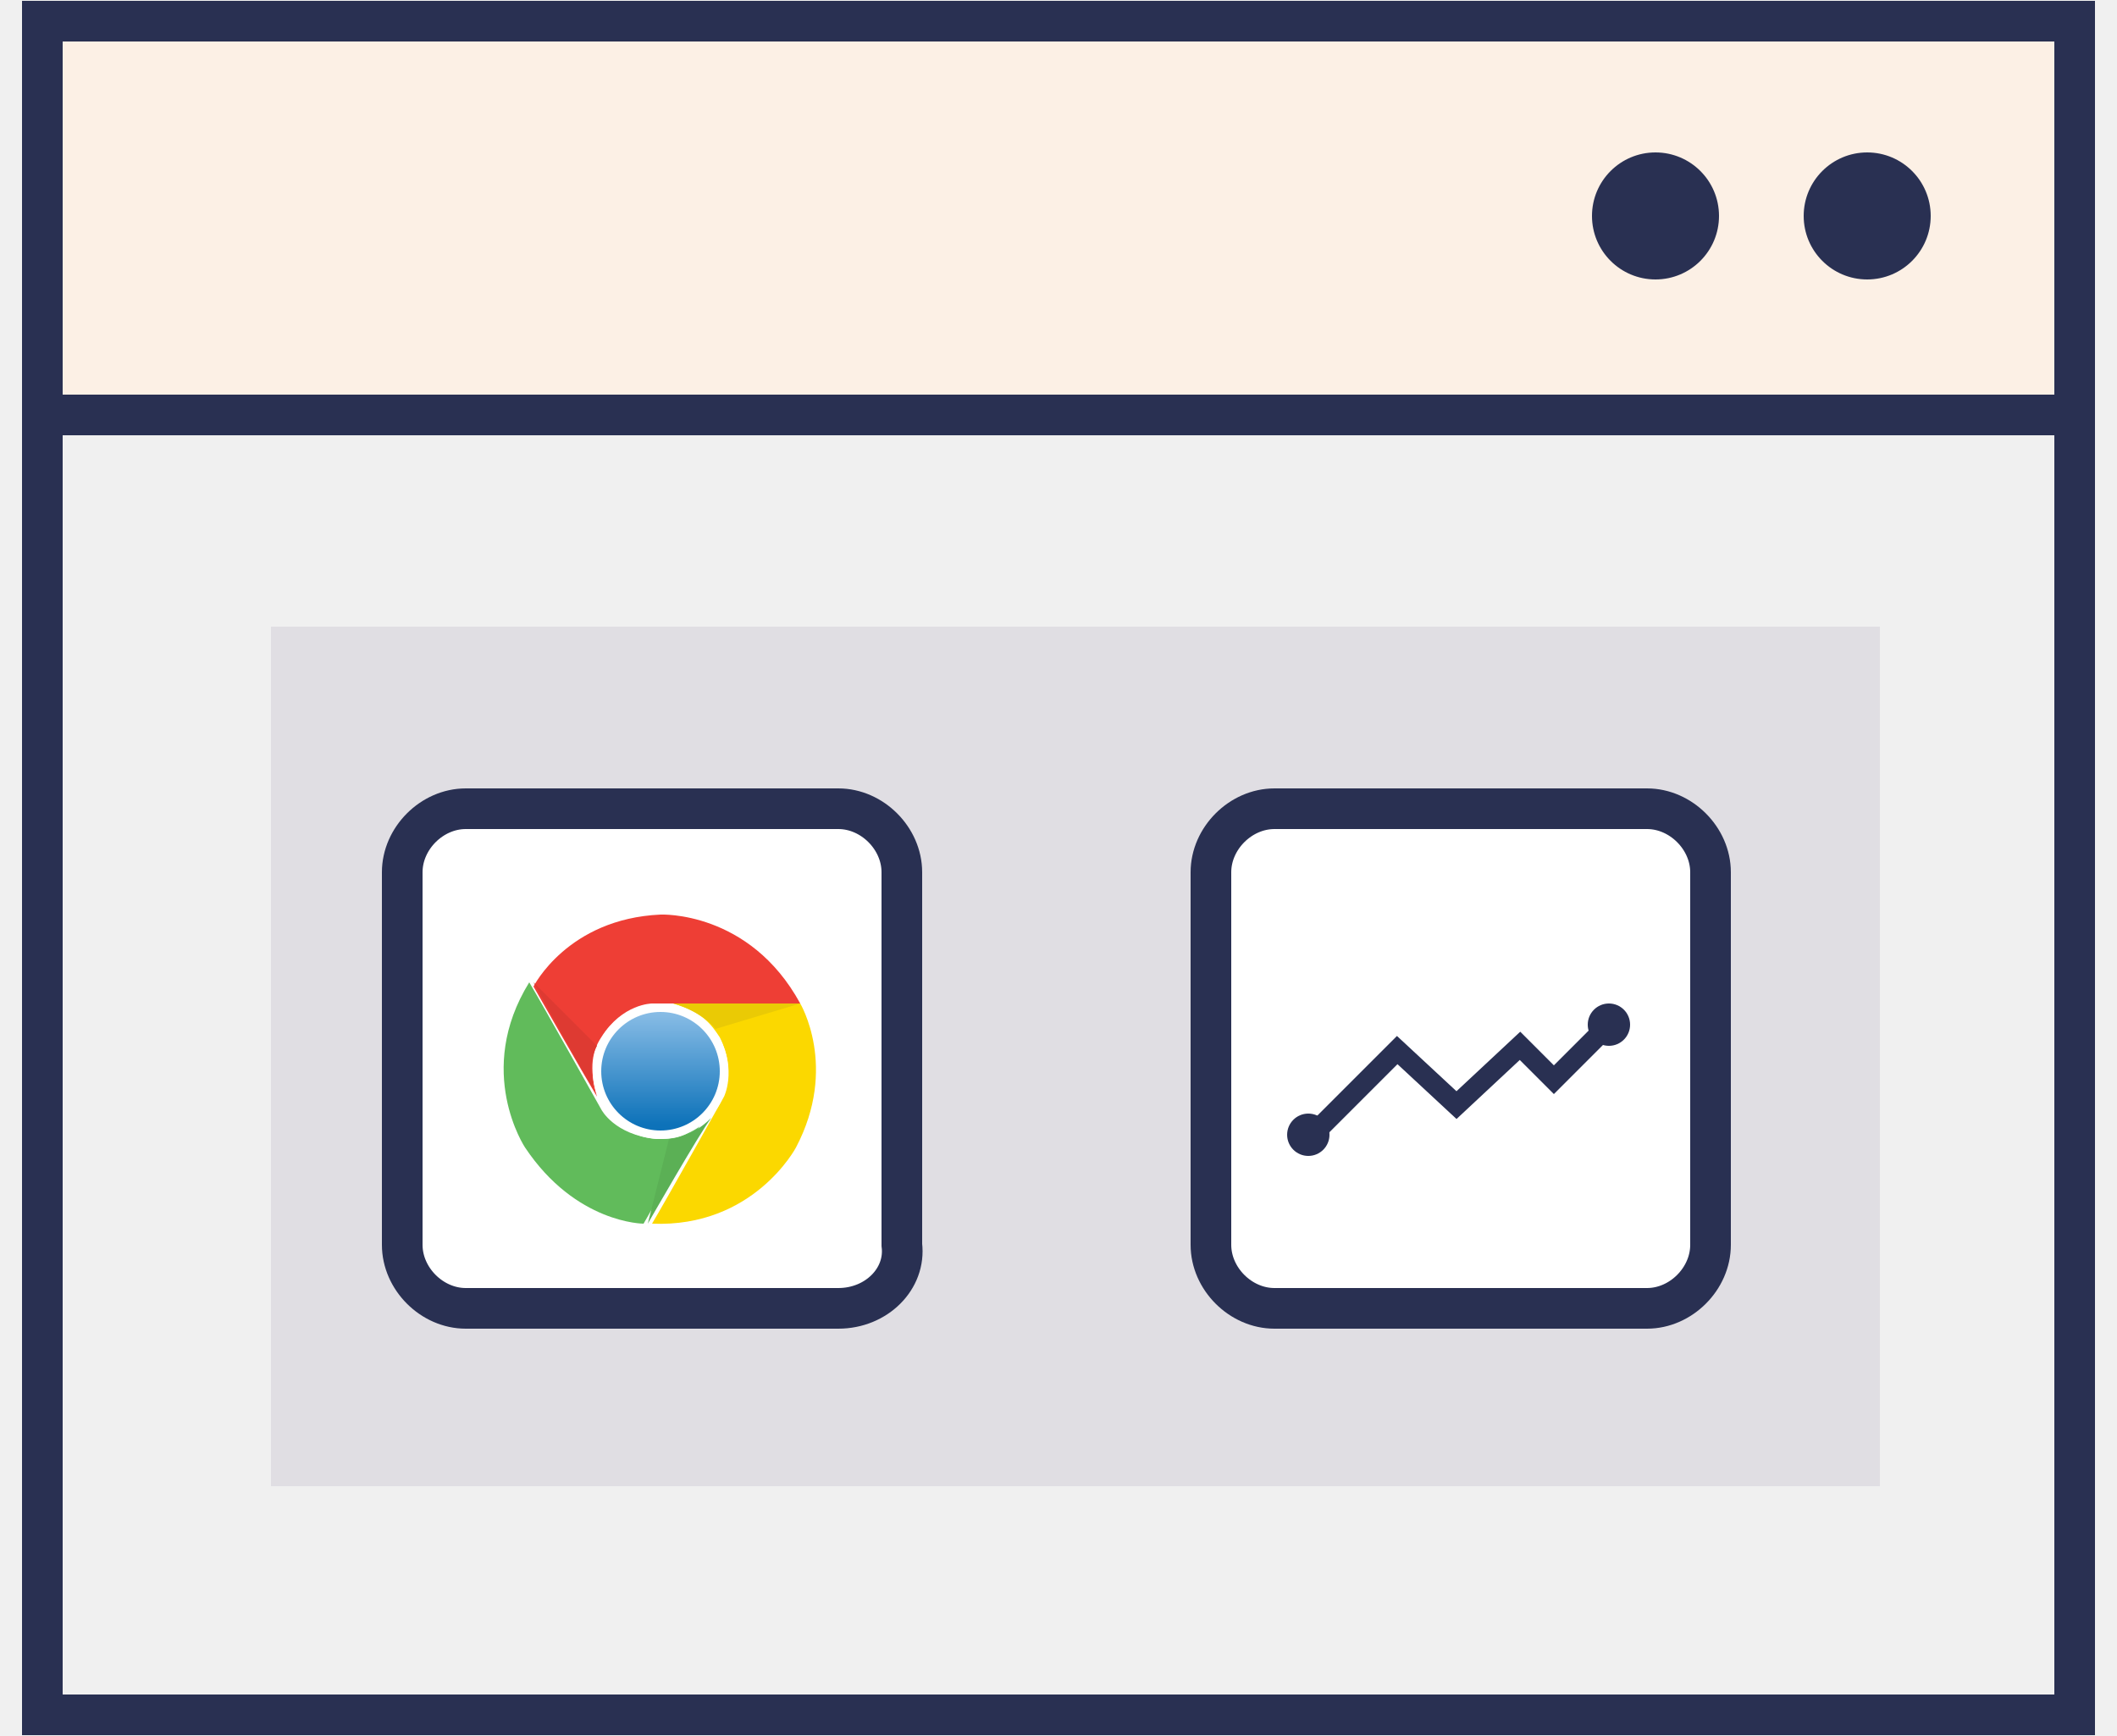
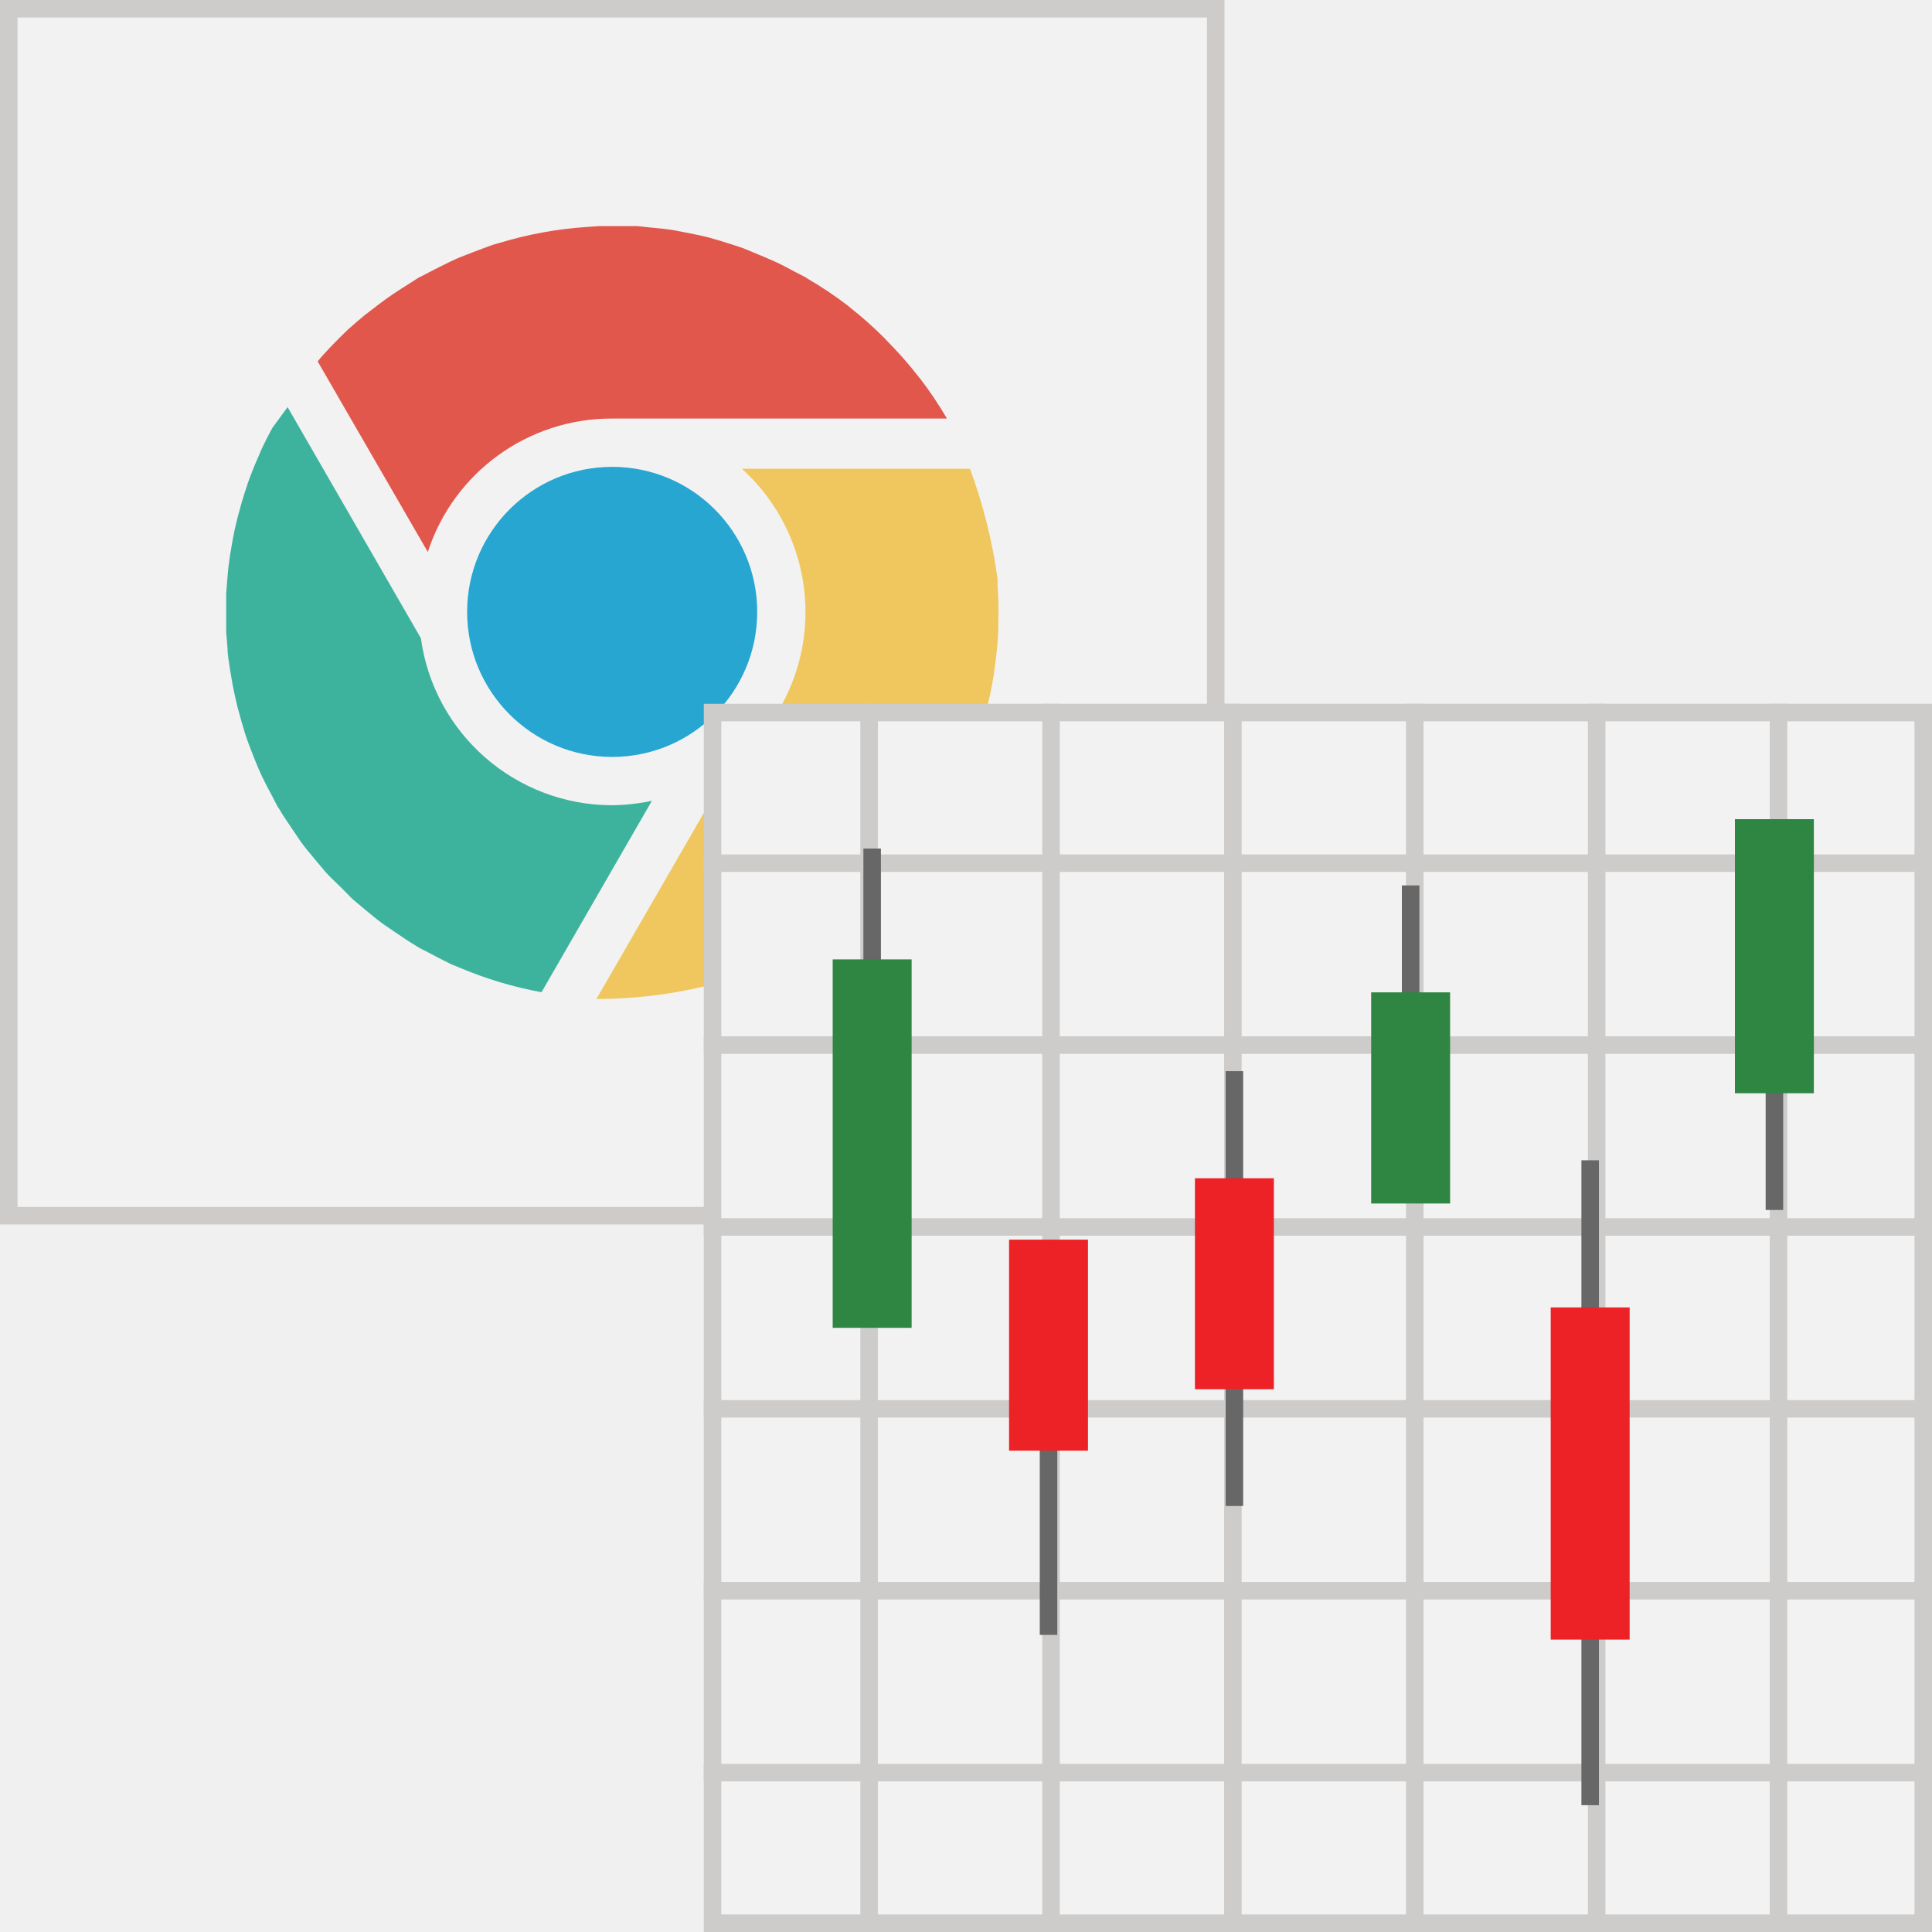
- <svg xmlns="http://www.w3.org/2000/svg" version="1.1" id="Layer_1" x="0px" y="0px" viewBox="0 0 50 41" style="enable-background:new 0 0 50 41;" xml:space="preserve">
-   <style type="text/css">
- 	.st0{fill:none;stroke:#293052;stroke-width:0.96;stroke-miterlimit:10;}
- 	.st1{fill:#293052;}
- 	.st2{fill:none;stroke:#293052;}
- 	.st3{fill:none;stroke:#293052;stroke-width:1.2;stroke-miterlimit:10;}
- 	.st4{fill:#FCF0E5;}
- 	.st5{fill:#E0DEE3;}
- 	.st6{fill:#FFFFFF;stroke:#293052;stroke-width:0.96;}
- 	.st7{fill:#EE3E35;}
- 	.st8{fill:#FBD800;}
- 	.st9{fill:#61BB5B;}
- 	.st10{fill:#5BB055;}
- 	.st11{fill:#FFFFFF;}
- 	.st12{fill:url(#SVGID_1_);}
- 	.st13{fill:#EACA05;}
- 	.st14{fill:#DE3A32;}
- 	.st15{fill:none;stroke:#293052;stroke-width:0.48;stroke-miterlimit:10;}
- 	.st16{fill:#F1F0F2;}
- 	.st17{fill:none;stroke:#293052;stroke-width:0.959;stroke-miterlimit:10;}
- 	.st18{fill:#FFFFFF;stroke:#293052;stroke-width:0.959;}
- 	.st19{fill:none;stroke:#293052;stroke-width:0.479;stroke-miterlimit:10;}
- 	.st20{fill:url(#SVGID_2_);}
- 	.st21{fill:url(#SVGID_3_);}
- 	.st22{fill:url(#SVGID_4_);}
- 	.st23{fill:url(#SVGID_5_);}
- 	.st24{fill:url(#SVGID_6_);}
- 	.st25{fill:url(#SVGID_7_);}
- 	.st26{fill:url(#SVGID_8_);}
- 	.st27{fill:url(#SVGID_9_);}
- 	.st28{fill:url(#SVGID_10_);}
- 	.st29{fill:url(#SVGID_11_);}
- 	.st30{opacity:0.5;fill:url(#SVGID_12_);}
- 	.st31{opacity:0.4;fill:url(#SVGID_13_);enable-background:new    ;}
- 	.st32{fill:url(#SVGID_14_);}
- 	.st33{clip-path:url(#SVGID_18_);fill:url(#SVGID_19_);}
- 	.st34{opacity:0.6;clip-path:url(#SVGID_18_);fill:url(#SVGID_20_);}
- 	.st35{fill:#8DD7F7;}
- 	.st36{fill:url(#SVGID_21_);}
- 	.st37{fill:url(#SVGID_22_);}
- 	.st38{fill:url(#SVGID_23_);}
- 	.st39{fill:url(#SVGID_24_);}
- 	.st40{fill:url(#SVGID_25_);}
- 	.st41{fill:url(#SVGID_26_);}
- 	.st42{fill:url(#SVGID_27_);}
- 	.st43{fill:url(#SVGID_28_);}
- 	.st44{fill:url(#SVGID_29_);}
- 	.st45{fill:url(#SVGID_30_);}
- 	.st46{fill:url(#SVGID_31_);}
- 	.st47{fill:url(#SVGID_32_);}
- 	.st48{fill:url(#SVGID_33_);}
- 	.st49{fill:url(#SVGID_34_);}
- 	.st50{fill:url(#SVGID_35_);}
- 	.st51{fill:url(#SVGID_36_);}
- 	.st52{fill:url(#SVGID_37_);}
- 	.st53{fill:url(#SVGID_38_);}
- 	.st54{opacity:0.1;fill:url(#SVGID_39_);}
- 	.st55{opacity:0.5;fill:url(#SVGID_40_);}
- 	.st56{opacity:0.5;fill:url(#SVGID_41_);}
- 	.st57{opacity:0.5;fill:url(#SVGID_42_);}
- 	.st58{fill:url(#SVGID_43_);}
- 	.st59{opacity:0.1;fill:url(#SVGID_44_);}
- 	.st60{fill:url(#SVGID_45_);}
- 	.st61{fill:none;stroke:#293052;stroke-width:1.6;}
- 	.st62{fill:none;stroke:#293052;stroke-width:0.954;stroke-miterlimit:10;}
- 	.st63{fill:#FFFFFF;stroke:#293052;stroke-width:0.954;}
- 	.st64{fill:url(#SVGID_46_);}
- 	.st65{fill:none;stroke:#293052;stroke-width:0.543;}
- 	.st66{fill:none;stroke:#293052;stroke-width:0.956;stroke-miterlimit:10;}
- 	.st67{fill:#FFFFFF;stroke:#293052;stroke-width:0.956;}
- 	.st68{fill:url(#SVGID_47_);}
- 	.st69{fill:url(#SVGID_48_);}
- 	.st70{fill:url(#SVGID_49_);}
- 	.st71{fill:url(#SVGID_50_);}
- 	.st72{fill:url(#SVGID_51_);}
- 	.st73{fill:url(#SVGID_52_);}
- 	.st74{fill:url(#SVGID_53_);}
- 	.st75{fill:url(#SVGID_54_);}
- 	.st76{fill:url(#SVGID_55_);}
- 	.st77{fill:url(#SVGID_56_);}
- 	.st78{opacity:0.5;fill:url(#SVGID_57_);}
- 	.st79{opacity:0.4;fill:url(#SVGID_58_);enable-background:new    ;}
- 	.st80{fill:url(#SVGID_59_);}
- 	.st81{clip-path:url(#SVGID_63_);fill:url(#SVGID_64_);}
- 	.st82{opacity:0.6;clip-path:url(#SVGID_63_);fill:url(#SVGID_65_);}
- 	.st83{fill:url(#SVGID_66_);}
- 	.st84{fill:url(#SVGID_67_);}
- 	.st85{fill:url(#SVGID_68_);}
- 	.st86{fill:url(#SVGID_69_);}
- 	.st87{fill:url(#SVGID_70_);}
- 	.st88{fill:url(#SVGID_71_);}
- 	.st89{fill:url(#SVGID_72_);}
- 	.st90{fill:url(#SVGID_73_);}
- 	.st91{fill:url(#SVGID_74_);}
- 	.st92{fill:url(#SVGID_75_);}
- 	.st93{fill:url(#SVGID_76_);}
- 	.st94{fill:url(#SVGID_77_);}
- 	.st95{fill:url(#SVGID_78_);}
- 	.st96{fill:url(#SVGID_79_);}
- 	.st97{fill:url(#SVGID_80_);}
- 	.st98{fill:url(#SVGID_81_);}
- 	.st99{fill:url(#SVGID_82_);}
- 	.st100{fill:url(#SVGID_83_);}
- 	.st101{opacity:0.1;fill:url(#SVGID_84_);}
- 	.st102{opacity:0.5;fill:url(#SVGID_85_);}
- 	.st103{opacity:0.5;fill:url(#SVGID_86_);}
- 	.st104{opacity:0.5;fill:url(#SVGID_87_);}
- 	.st105{fill:url(#SVGID_88_);}
- 	.st106{opacity:0.1;fill:url(#SVGID_89_);}
- 	.st107{fill:url(#SVGID_90_);}
- 	.st108{fill:none;stroke:#293052;stroke-width:0.544;}
- </style>
-   <g>
-     <rect x="1" y="0.5" class="st4" width="48" height="9.3" />
-     <rect x="6.4" y="14.8" class="st5" width="38" height="20.3" />
-     <g>
-       <g>
-         <rect x="1" y="0.5" class="st0" width="48" height="40" />
-         <line class="st0" x1="1" y1="9.8" x2="49" y2="9.8" />
-         <circle class="st1" cx="44.1" cy="5.1" r="1.5" />
-         <circle class="st1" cx="39.1" cy="5.1" r="1.5" />
-       </g>
-       <g>
-         <path class="st6" d="M38.9,30.9h-8.8c-0.8,0-1.5-0.7-1.5-1.5v-8.8c0-0.8,0.7-1.5,1.5-1.5h8.8c0.8,0,1.5,0.7,1.5,1.5v8.8     C40.4,30.2,39.7,30.9,38.9,30.9z" />
-         <path class="st6" d="M19.8,30.9h-8.8c-0.8,0-1.5-0.7-1.5-1.5v-8.8c0-0.8,0.7-1.5,1.5-1.5h8.8c0.8,0,1.5,0.7,1.5,1.5v8.8     C21.4,30.2,20.7,30.9,19.8,30.9z" />
-         <g>
-           <path class="st7" d="M15.6,21.6c0,0,2.1-0.1,3.3,2.1c-0.6,0-3.5,0-3.5,0s-0.7,0-1.2,0.8c-0.2,0.3-0.3,0.7-0.1,1.4      c-0.3-0.5-1.5-2.6-1.5-2.6S13.4,21.7,15.6,21.6z" />
-           <path class="st8" d="M18.8,27.1c0,0-1,1.9-3.4,1.8c0.3-0.5,1.7-3,1.7-3s0.3-0.6-0.1-1.4c-0.2-0.3-0.4-0.6-1.1-0.8c0.5,0,3,0,3,0      S19.8,25.2,18.8,27.1z" />
-           <path class="st9" d="M12.4,27.1c0,0-1.2-1.8,0.1-3.9c0.3,0.5,1.7,3,1.7,3s0.3,0.6,1.3,0.7c0.4,0,0.8,0,1.2-0.6      c-0.3,0.5-1.5,2.6-1.5,2.6S13.6,28.9,12.4,27.1z" />
-           <path class="st10" d="M15.3,28.9l0.5-2c0,0,0.5,0,1-0.5C16.5,26.8,15.3,28.9,15.3,28.9z" />
-           <circle class="st11" cx="15.6" cy="25.3" r="1.6" />
-           <linearGradient id="SVGID_1_" gradientUnits="userSpaceOnUse" x1="15.574" y1="23.958" x2="15.574" y2="26.561">
-             <stop offset="0" style="stop-color:#86BBE5" />
-             <stop offset="1" style="stop-color:#0D72B9" />
-           </linearGradient>
-           <circle class="st12" cx="15.6" cy="25.3" r="1.4" />
-           <path class="st13" d="M18.9,23.7l-2,0.6c0,0-0.3-0.4-1-0.6C16.5,23.7,18.9,23.7,18.9,23.7z" />
-           <path class="st14" d="M14,25.7c-0.3-0.5-1.4-2.5-1.4-2.5l1.5,1.5c0,0-0.2,0.3-0.1,0.8L14,25.7z" />
-         </g>
-         <g>
-           <polyline class="st15" points="31,26.8 33,24.8 34.4,26.1 35.9,24.7 36.7,25.5 38,24.2     " />
-           <circle class="st1" cx="38" cy="24.2" r="0.5" />
-           <circle class="st1" cx="30.9" cy="26.8" r="0.5" />
-         </g>
-       </g>
-     </g>
-   </g>
+ <svg xmlns="http://www.w3.org/2000/svg" id="Layer_1" data-name="Layer 1" viewBox="0 0 140 140">
+   <defs>
+     <style>.cls-1{fill:#f3f2f2;}.cls-2{fill:#cdcccb;}.cls-3{fill:#26a6d1;}.cls-4{fill:#3db39e;}.cls-5{fill:#efc75e;}.cls-6{fill:#e2574c;}.cls-10,.cls-7,.cls-8,.cls-9{fill:none;}.cls-7{stroke:#cdcccb;}.cls-7,.cls-8{stroke-width:1.27px;}.cls-8{stroke:#676767;}.cls-9{stroke:#2e8642;}.cls-10,.cls-9{stroke-width:5.72px;}.cls-10{stroke:#ec2227;}</style>
+   </defs>
+   <rect class="cls-1" x="0.63" y="0.63" width="87.46" height="87.46" />
+   <path class="cls-2" d="M87.46,1.27V87.46H1.27V1.27H87.46M88.73,0H0V88.73H88.73V0h0Z" />
+   <path class="cls-3" d="M44.36,33.83A10.51,10.51,0,1,1,33.85,44.34,10.51,10.51,0,0,1,44.36,33.83Z" />
+   <path class="cls-4" d="M44.36,58.35A14,14,0,0,1,30.5,46.25L20.84,29.5v0L19.74,31c-0.27.49-.53,1-0.76,1.49l-0.52,1.21c-0.17.42-.34,0.84-0.49,1.27s-0.32,1-.46,1.45L17.2,37.56c-0.13.52-.24,1-0.34,1.56l-0.19,1.11c-0.08.51-.14,1-0.18,1.53L16.39,43c0,0.47,0,.93,0,1.4s0,0.93,0,1.4L16.49,47c0,0.51.11,1,.18,1.53l0.19,1.11c0.1,0.52.21,1,.34,1.56l0.31,1.12c0.14,0.48.29,1,.46,1.45s0.32,0.85.49,1.27,0.33,0.81.52,1.21,0.5,1,.77,1.49l0.35,0.68,0.16,0.25c0.31,0.53.65,1,1,1.53L21.8,61c0.33,0.45.69,0.88,1.06,1.32l0.73,0.87c0.32,0.35.65,0.67,1,1s0.66,0.68,1,1l0.87,0.73c0.43,0.36.87,0.72,1.32,1.05l0.81,0.55c0.5,0.35,1,.68,1.53,1l0.25,0.16L31,69c0.49,0.27,1,.53,1.49.77l0.15,0.08,0.71,0.29a28.21,28.21,0,0,0,5.89,1.76l8-13.87A14.79,14.79,0,0,1,44.36,58.35Z" />
+   <path class="cls-5" d="M72.29,42.43l0-.46a37.85,37.85,0,0,0-2-8H53.76a14,14,0,0,1-.68,21.34L43.22,72.39a34,34,0,0,0,11.48-2l0.11,0L55,70.31a25.7,25.7,0,0,0,6.18-3.5l0.05,0a28.54,28.54,0,0,0,2.43-2.07l0.12-.1,0.39-.39a28,28,0,0,0,4.34-5.59l0.13-.2,0.24-.49q0.57-1,1.06-2.12l0.41-1c0.27-.68.51-1.38,0.73-2.08l0.29-.9a28.53,28.53,0,0,0,.65-3l0.07-.57c0.12-.85.21-1.71,0.25-2.58l0-.7C72.37,44.17,72.35,43.3,72.29,42.43Z" />
+   <path class="cls-6" d="M68.62,30.33a28.16,28.16,0,0,0-1.93-2.88l-0.23-.28a27,27,0,0,0-2-2.28L64,24.41a28.4,28.4,0,0,0-2.38-2.11l-0.18-.15a27.66,27.66,0,0,0-2.89-1.94l-0.2-.13-0.76-.39c-0.44-.24-0.87-0.47-1.32-0.68s-0.87-.38-1.3-0.56L53.89,18c-0.53-.19-1.07-0.35-1.6-0.52l-0.89-.26c-0.59-.15-1.18-0.27-1.76-0.38l-0.83-.16c-0.57-.09-1.15-0.15-1.73-0.2l-0.94-.1c-0.49,0-1,0-1.48,0H43.43l-0.95.07a28,28,0,0,0-6.24,1.14l-0.43.12c-0.52.17-1,.37-1.55,0.57l-1,.39c-0.42.18-.84,0.39-1.26,0.6s-0.81.4-1.21,0.62l-0.46.23-0.67.43c-0.4.25-.79,0.5-1.18,0.76s-0.75.53-1.12,0.81l-1,.77c-0.4.33-.78,0.67-1.16,1l-0.71.7c-0.42.42-.82,0.84-1.21,1.28l-0.26.32L31,40a14,14,0,0,1,13.32-9.67H68.62Z" />
+   <rect class="cls-1" x="51.64" y="51.64" width="87.73" height="87.73" />
+   <path class="cls-2" d="M138.73,52.27v86.46H52.27V52.27h86.46M140,51H51v89h89V51h0Z" />
+   <line class="cls-7" x1="62.98" y1="140" x2="62.98" y2="51" />
+   <line class="cls-7" x1="76.16" y1="140" x2="76.16" y2="51" />
+   <line class="cls-7" x1="89.34" y1="140" x2="89.34" y2="51" />
+   <line class="cls-7" x1="102.52" y1="140" x2="102.52" y2="51" />
+   <line class="cls-7" x1="115.7" y1="140" x2="115.7" y2="51" />
+   <line class="cls-7" x1="128.88" y1="140" x2="128.88" y2="51" />
+   <line class="cls-7" x1="51" y1="62.55" x2="140" y2="62.55" />
+   <line class="cls-7" x1="51" y1="75.73" x2="140" y2="75.73" />
+   <line class="cls-7" x1="51" y1="88.91" x2="140" y2="88.91" />
+   <line class="cls-7" x1="51" y1="102.09" x2="140" y2="102.09" />
+   <line class="cls-7" x1="51" y1="115.27" x2="140" y2="115.27" />
+   <line class="cls-7" x1="51" y1="128.45" x2="140" y2="128.45" />
+   <line class="cls-8" x1="63.2" y1="61.49" x2="63.2" y2="92" />
+   <line class="cls-9" x1="63.2" y1="69.52" x2="63.2" y2="96.22" />
+   <line class="cls-8" x1="128.58" y1="66.44" x2="128.58" y2="87.68" />
+   <line class="cls-9" x1="128.58" y1="59.36" x2="128.58" y2="79.22" />
+   <line class="cls-8" x1="75.98" y1="118.47" x2="75.98" y2="103.52" />
+   <line class="cls-10" x1="75.98" y1="89.83" x2="75.98" y2="105.12" />
+   <line class="cls-8" x1="89.45" y1="77.62" x2="89.45" y2="109.13" />
+   <line class="cls-10" x1="89.45" y1="85.38" x2="89.45" y2="100.67" />
+   <line class="cls-8" x1="102.22" y1="64.16" x2="102.22" y2="85.38" />
+   <line class="cls-9" x1="102.22" y1="71.91" x2="102.22" y2="87.21" />
+   <line class="cls-8" x1="115.23" y1="84.08" x2="115.23" y2="130.81" />
+   <line class="cls-10" x1="115.23" y1="94.74" x2="115.23" y2="118.81" />
</svg>
